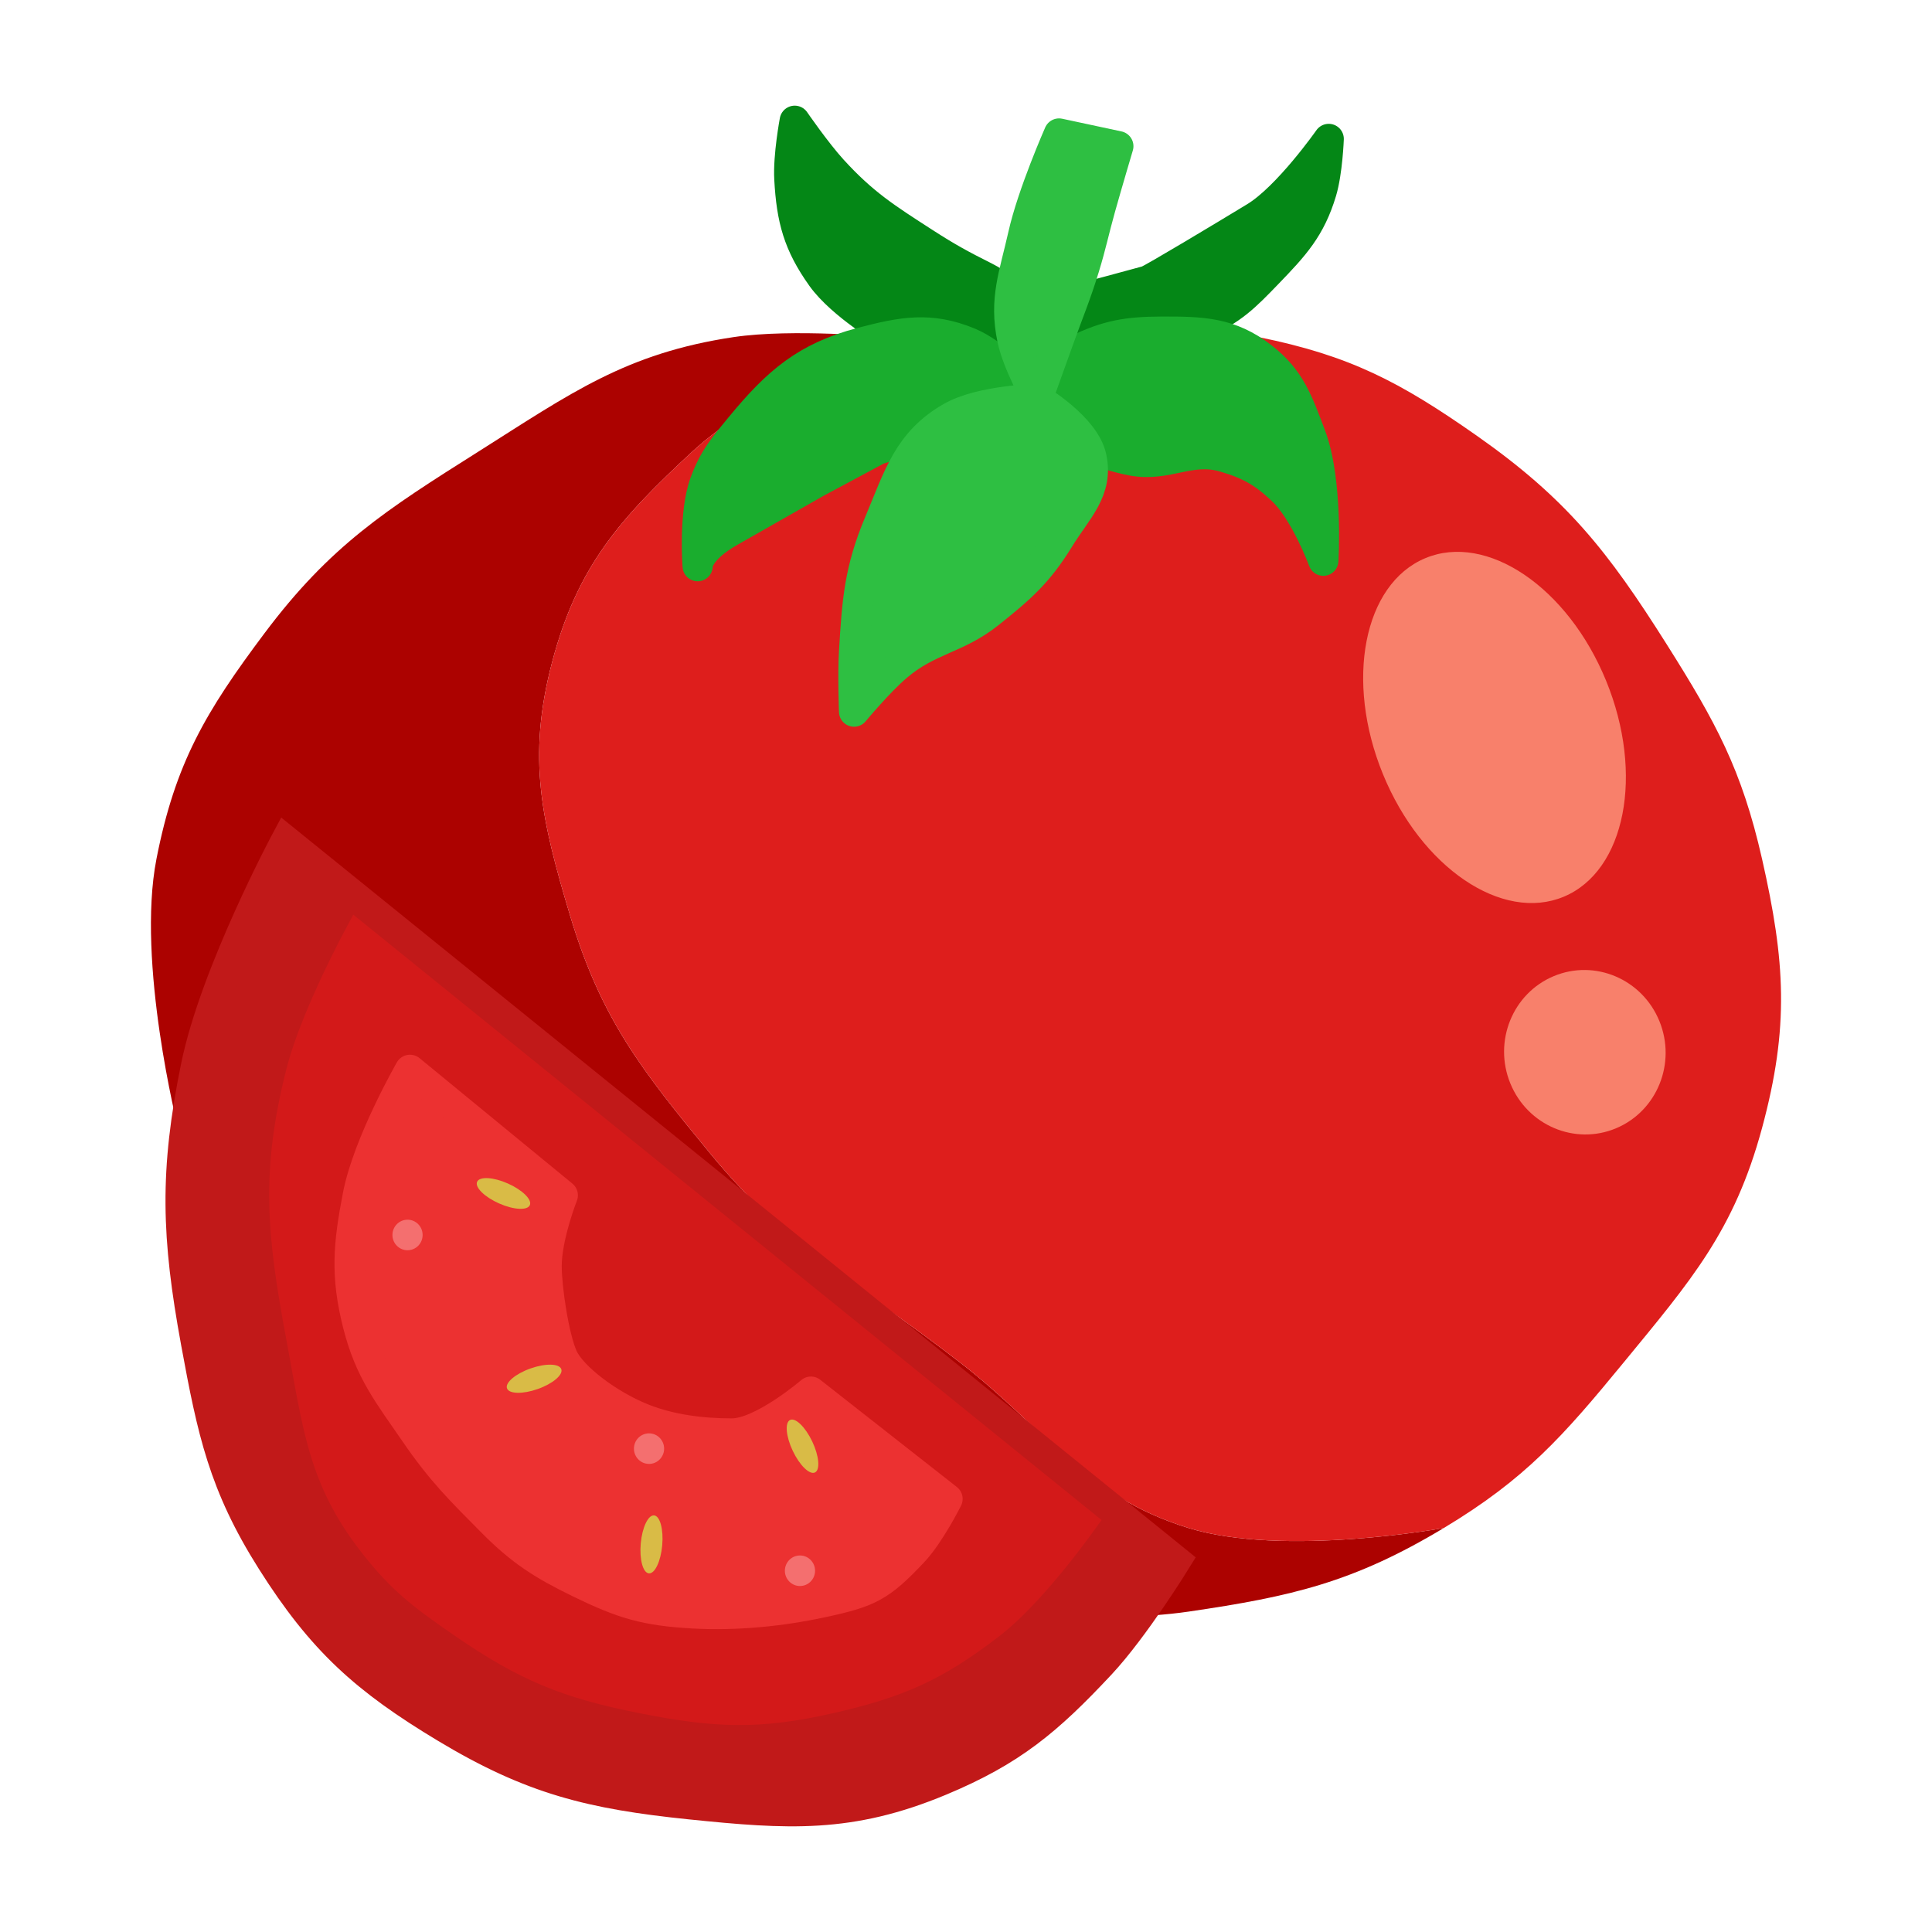
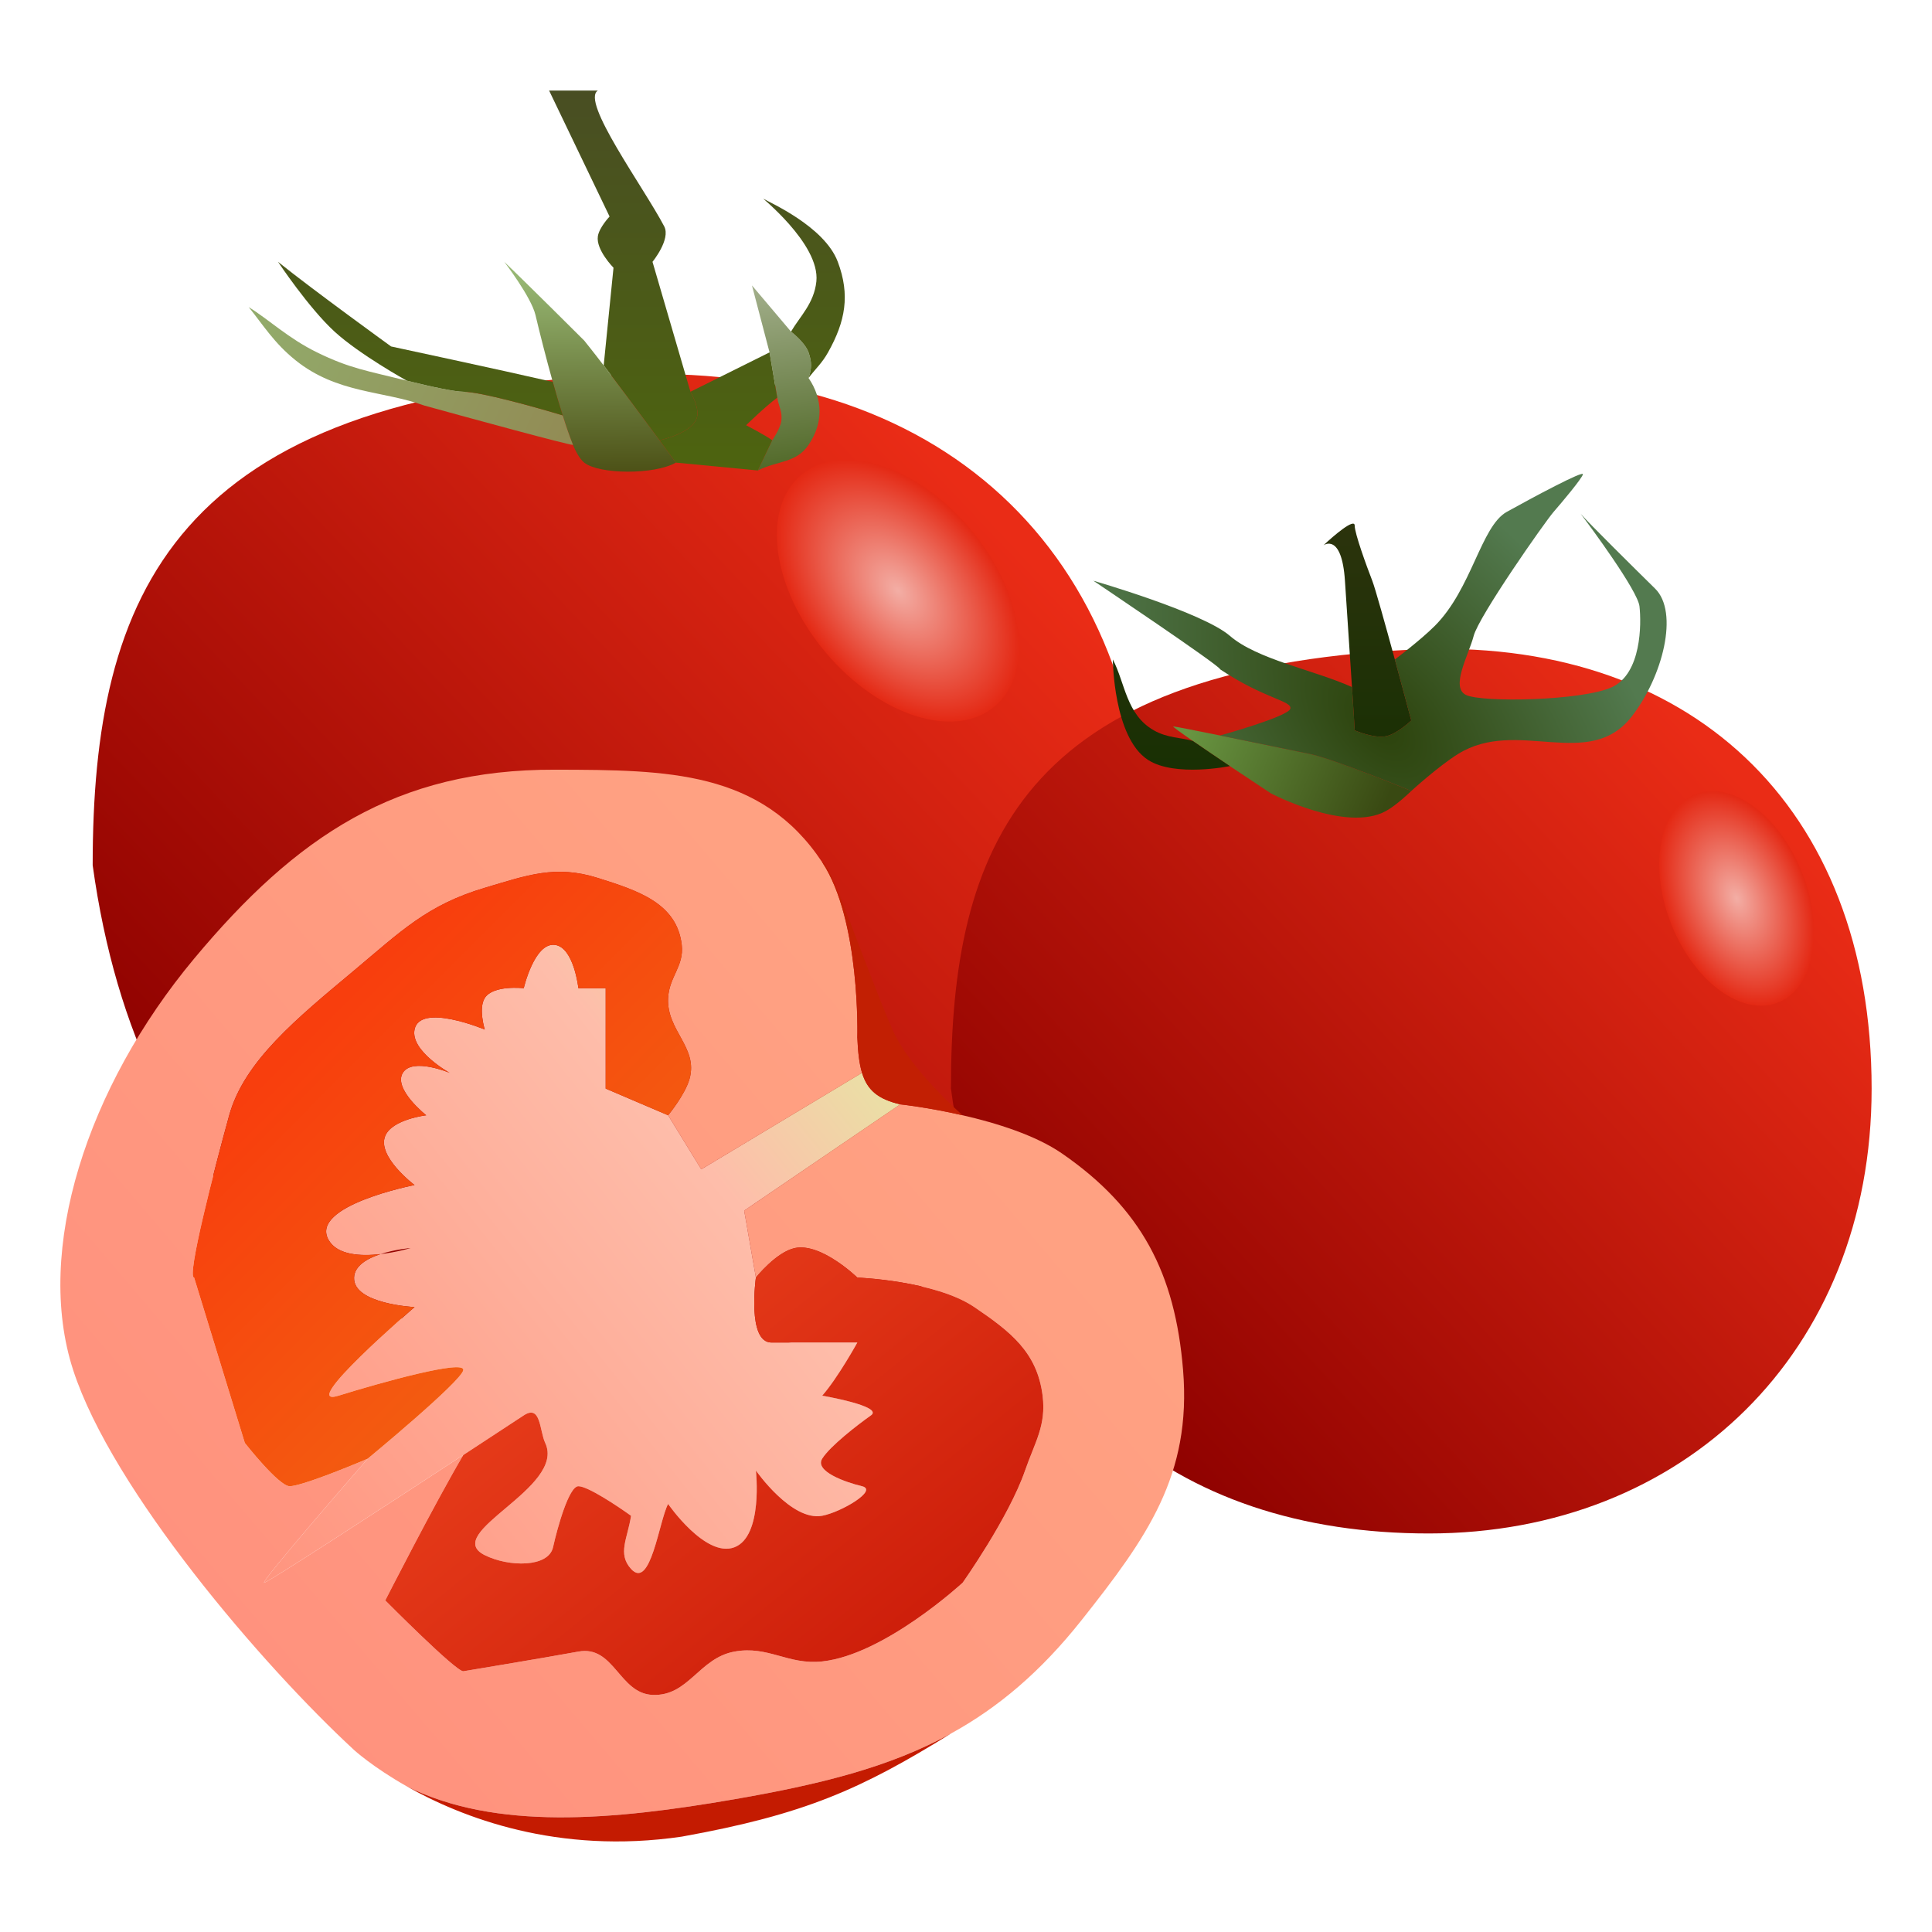
<svg xmlns="http://www.w3.org/2000/svg" width="64" height="64" viewBox="0 0 64 64" fill="none">
-   <path d="M29.364 11.167C29.364 11.167 26.257 10.875 24.302 11.167C20.727 11.702 18.909 13.026 15.844 14.962C12.777 16.898 10.94 18.07 8.756 20.985C6.821 23.567 5.804 25.274 5.183 28.453C4.513 31.879 5.898 37.367 5.898 37.367L11.079 46.1L23.885 52.725L31.806 53.387C31.806 53.387 36.447 53.816 39.37 53.387C42.806 52.884 44.843 52.411 47.828 50.617C47.828 50.617 42.53 51.59 39.37 50.617C35.894 49.547 34.69 47.372 31.806 45.136C28.476 42.555 26.211 41.472 23.527 38.21C21.26 35.453 19.909 33.752 18.882 30.32C17.943 27.183 17.454 25.116 18.286 21.948C19.12 18.77 20.532 17.18 22.932 14.962C25.078 12.977 29.364 11.167 29.364 11.167Z" fill="#AC0200" />
-   <path d="M47.828 50.617C50.531 48.992 51.774 47.583 53.784 45.136C56.016 42.418 57.448 40.775 58.37 37.367C59.278 34.009 59.139 31.846 58.37 28.453C57.697 25.487 56.832 23.911 55.213 21.346C53.256 18.245 51.89 16.515 48.9 14.419C46.366 12.645 44.715 11.779 41.693 11.167C39.002 10.623 34.665 11.167 34.665 11.167H29.364C29.364 11.167 25.078 12.977 22.932 14.962C20.532 17.18 19.12 18.77 18.286 21.948C17.454 25.116 17.943 27.183 18.882 30.32C19.909 33.752 21.26 35.453 23.527 38.21C26.211 41.472 28.476 42.555 31.806 45.136C34.69 47.372 35.894 49.547 39.37 50.617C42.53 51.59 47.828 50.617 47.828 50.617Z" fill="#DE1E1C" />
-   <path d="M36.452 55.134C37.583 53.924 38.953 51.701 38.953 51.701L37.166 50.255C37.166 50.255 35.184 53.228 33.414 54.592C31.461 56.098 30.093 56.699 27.696 57.242C25.177 57.813 23.619 57.744 21.085 57.242C18.465 56.723 16.978 56.112 14.772 54.592C13.383 53.635 12.592 53.039 11.556 51.701C9.727 49.341 9.547 47.419 8.995 44.474C8.336 40.961 8.122 38.783 8.995 35.319C9.599 32.921 11.556 29.537 11.556 29.537L9.471 27.851C9.471 27.851 7.123 32.239 6.493 35.319C5.777 38.82 5.848 40.958 6.493 44.474C7.033 47.414 7.403 49.181 8.995 51.701C10.668 54.351 12.099 55.635 14.772 57.242C17.617 58.953 19.578 59.433 22.872 59.772C26.103 60.103 28.149 60.24 31.151 58.989C33.508 58.006 34.7 57.008 36.452 55.134Z" fill="#C11919" />
-   <path d="M11.556 29.537C11.556 29.537 9.599 32.921 8.995 35.319C8.122 38.783 8.336 40.961 8.995 44.474C9.547 47.419 9.727 49.341 11.556 51.701C12.592 53.039 13.383 53.635 14.772 54.592C16.978 56.112 18.465 56.723 21.085 57.242C23.619 57.744 25.177 57.813 27.696 57.242C30.093 56.699 31.461 56.098 33.414 54.592C35.184 53.228 37.166 50.255 37.166 50.255L11.556 29.537Z" fill="#D31919" />
-   <path d="M11.556 29.537L9.471 27.851C9.471 27.851 7.123 32.239 6.493 35.319C5.777 38.82 5.848 40.958 6.493 44.474C7.033 47.414 7.403 49.181 8.995 51.701C10.668 54.351 12.099 55.635 14.772 57.242C17.617 58.953 19.578 59.433 22.872 59.772C26.103 60.103 28.149 60.24 31.151 58.989C33.508 58.006 34.7 57.008 36.452 55.134C37.583 53.924 38.953 51.701 38.953 51.701L37.166 50.255M11.556 29.537C11.556 29.537 9.599 32.921 8.995 35.319C8.122 38.783 8.336 40.961 8.995 44.474C9.547 47.419 9.727 49.341 11.556 51.701C12.592 53.039 13.383 53.635 14.772 54.592C16.978 56.112 18.465 56.723 21.085 57.242C23.619 57.744 25.177 57.813 27.696 57.242C30.093 56.699 31.461 56.098 33.414 54.592C35.184 53.228 37.166 50.255 37.166 50.255M11.556 29.537L37.166 50.255" stroke="#C11919" />
-   <path d="M18.644 39.595L13.581 35.439C13.581 35.439 12.189 37.867 11.854 39.595C11.536 41.234 11.445 42.253 11.854 43.871C12.246 45.421 12.857 46.172 13.76 47.485C14.625 48.744 15.246 49.354 16.321 50.436C17.267 51.388 17.977 51.837 19.18 52.424C20.635 53.134 21.378 53.36 22.991 53.448C24.385 53.523 25.855 53.38 27.22 53.086C28.787 52.749 29.155 52.575 30.258 51.4C30.813 50.808 31.389 49.653 31.389 49.653L26.863 46.1C26.863 46.1 25.255 47.485 24.242 47.485C23.23 47.485 22.22 47.354 21.324 47.003C20.169 46.55 18.941 45.618 18.644 44.955C18.346 44.293 18.108 42.667 18.108 41.944C18.108 40.955 18.644 39.595 18.644 39.595Z" fill="#EC3131" stroke="#EC3131" stroke-linejoin="round" />
-   <path d="M31.568 11.047L33.712 12.552L35.439 11.589L38.596 11.047C38.596 11.047 39.378 10.884 39.846 10.685C40.812 10.276 41.26 9.817 41.991 9.059C42.869 8.149 43.413 7.566 43.778 6.349C43.975 5.69 44.016 4.602 44.016 4.602C44.016 4.602 42.666 6.53 41.574 7.192C40.482 7.855 38.238 9.204 38 9.3C38 9.3 35.797 9.902 34.843 10.143C33.891 10.384 33.48 9.6 32.64 9.18C31.828 8.773 31.378 8.528 30.615 8.035C29.344 7.215 28.6 6.746 27.577 5.626C27.038 5.035 26.326 4 26.326 4C26.326 4 26.106 5.173 26.148 5.927C26.221 7.264 26.445 8.094 27.22 9.18C27.888 10.115 29.483 11.047 29.483 11.047H31.568Z" fill="#048716" stroke="#048716" stroke-linejoin="round" />
-   <path d="M32.104 11.348C32.965 11.704 34.01 12.793 34.01 12.793C34.01 12.793 34.956 11.94 35.677 11.589C36.684 11.098 37.359 10.99 38.477 10.986C39.819 10.982 40.746 11.005 41.812 11.83C42.75 12.556 42.996 13.305 43.42 14.419C43.999 15.942 43.837 18.575 43.837 18.575C43.837 18.575 43.24 16.95 42.467 16.226C41.841 15.64 41.381 15.383 40.561 15.142C39.421 14.807 38.693 15.469 37.524 15.263C37.001 15.171 36.213 14.901 36.213 14.901L35.261 13.697L34.01 12.793C34.01 12.793 33.251 13.132 32.759 13.335C32.159 13.583 31.764 13.597 31.21 13.938C30.773 14.207 30.734 14.901 30.198 14.781C29.662 14.661 29.066 14.901 29.066 14.901L27.041 15.986L24.182 17.612C23.066 18.247 23.11 18.756 23.11 18.756C23.11 18.756 22.973 17.003 23.349 15.986C23.649 15.173 23.99 14.784 24.54 14.118C25.751 12.651 26.701 11.829 28.53 11.348C29.881 10.993 30.812 10.813 32.104 11.348Z" fill="#1AAD2E" />
-   <path d="M34.01 12.793C34.01 12.793 32.965 11.704 32.104 11.348C30.812 10.813 29.881 10.993 28.53 11.348C26.701 11.829 25.751 12.651 24.54 14.118C23.99 14.784 23.649 15.173 23.349 15.986C22.973 17.003 23.11 18.756 23.11 18.756C23.11 18.756 23.066 18.247 24.182 17.612C25.299 16.977 25.925 16.62 27.041 15.986L29.066 14.901C29.066 14.901 29.662 14.661 30.198 14.781C30.734 14.901 30.773 14.207 31.21 13.938C31.764 13.597 32.159 13.583 32.759 13.335C33.251 13.132 34.01 12.793 34.01 12.793ZM34.01 12.793C34.01 12.793 34.956 11.94 35.677 11.589C36.684 11.098 37.359 10.99 38.477 10.986C39.819 10.982 40.746 11.005 41.812 11.83C42.75 12.556 42.996 13.305 43.42 14.419C43.999 15.942 43.837 18.575 43.837 18.575C43.837 18.575 43.24 16.95 42.467 16.226C41.841 15.64 41.381 15.383 40.561 15.142C39.421 14.807 38.693 15.469 37.524 15.263C37.001 15.171 36.213 14.901 36.213 14.901L35.261 13.697L34.01 12.793Z" stroke="#1AAD2E" stroke-linejoin="round" />
-   <path d="M34.367 13.215C34.367 13.215 32.501 13.25 31.508 13.817C30.082 14.633 29.767 15.785 29.126 17.311C28.467 18.877 28.394 19.888 28.292 21.587C28.245 22.361 28.292 23.574 28.292 23.574C28.292 23.574 29.104 22.593 29.721 22.069C30.766 21.181 31.686 21.175 32.759 20.322C33.794 19.499 34.388 18.983 35.082 17.853C35.676 16.884 36.398 16.255 36.154 15.142C35.933 14.135 34.367 13.215 34.367 13.215Z" fill="#2EBF42" />
-   <path d="M33.533 11.227C33.705 12.052 34.367 13.215 34.367 13.215C34.367 13.215 34.804 12.004 35.082 11.227C35.41 10.311 35.629 9.809 35.916 8.879C36.152 8.11 36.235 7.665 36.452 6.891C36.676 6.089 37.047 4.843 37.047 4.843L35.082 4.422C35.082 4.422 34.195 6.43 33.891 7.794C33.597 9.109 33.258 9.908 33.533 11.227Z" fill="#2EBF42" />
-   <path d="M34.367 13.215C34.367 13.215 32.501 13.25 31.508 13.817C30.082 14.633 29.767 15.785 29.126 17.311C28.467 18.877 28.394 19.888 28.292 21.587C28.245 22.361 28.292 23.574 28.292 23.574C28.292 23.574 29.104 22.593 29.721 22.069C30.766 21.181 31.686 21.175 32.759 20.322C33.794 19.499 34.388 18.983 35.082 17.853C35.676 16.884 36.398 16.255 36.154 15.142C35.933 14.135 34.367 13.215 34.367 13.215ZM34.367 13.215C34.367 13.215 33.705 12.052 33.533 11.227C33.258 9.908 33.597 9.109 33.891 7.794C34.195 6.43 35.082 4.422 35.082 4.422L37.047 4.843C37.047 4.843 36.676 6.089 36.452 6.891C36.235 7.665 36.152 8.11 35.916 8.879C35.629 9.809 35.41 10.311 35.082 11.227C34.804 12.004 34.367 13.215 34.367 13.215Z" stroke="#2EBF42" stroke-linejoin="round" />
-   <ellipse cx="0.955" cy="0.361" rx="0.955" ry="0.361" transform="matrix(0.914649 0.404249 -0.39674 0.917931 15.948 38.8177)" fill="#D9BB46" />
-   <ellipse cx="0.954" cy="0.361" rx="0.954" ry="0.361" transform="matrix(0.943158 -0.332345 0.325792 0.945441 16.6768 45.6483)" fill="#D9BB46" />
-   <ellipse cx="0.962" cy="0.358" rx="0.962" ry="0.358" transform="matrix(-0.428867 -0.903368 0.899597 -0.436722 26.675 48.933)" fill="#D9BB46" />
-   <ellipse cx="0.964" cy="0.357" rx="0.964" ry="0.357" transform="matrix(0.0895795 -0.99598 0.995797 0.0915857 21.1394 52.0871)" fill="#D9BB46" />
-   <ellipse cx="4.007" cy="6.058" rx="4.007" ry="6.058" transform="matrix(0.922355 -0.386343 0.379048 0.925377 43.5159 20.0397)" fill="#F8806B" />
-   <ellipse cx="2.676" cy="2.723" rx="2.676" ry="2.723" transform="matrix(0.922355 -0.386343 0.379048 0.925377 49 33.3706)" fill="#F8806B" />
-   <ellipse cx="13.5" cy="40.91" rx="0.5" ry="0.506" fill="#F46F6F" />
-   <ellipse cx="21.5" cy="47.988" rx="0.5" ry="0.506" fill="#F46F6F" />
-   <ellipse cx="26.5" cy="52.033" rx="0.5" ry="0.506" fill="#F46F6F" />
+   <path d="M37.963 28.663C37.963 38.424 30.817 45.125 21.182 45.125C11.547 45.125 4.623 39.881 3.07 28.663C3.07 19.692 5.732 13.137 20.517 12.419C31.014 11.909 37.963 18.174 37.963 28.663Z" fill="url(#paint0_linear_183_91)" />
+   <path d="M62 36.061C62 44.799 55.754 50.798 47.332 50.798C38.91 50.798 32.858 46.103 31.501 36.061C31.501 28.03 33.827 22.162 46.75 21.52C55.926 21.063 62 26.671 62 36.061Z" fill="url(#paint1_linear_183_91)" />
+   <path d="M28.4 34.366C28.4 34.366 28.51 30.484 27.236 28.562C25.219 25.517 22.082 25.508 18.458 25.497L18.384 25.497C13.125 25.482 9.817 27.697 6.43 31.757C2.887 36.004 1.131 41.408 2.424 45.386C3.716 49.364 8.692 55.167 11.729 57.971C11.729 57.971 12.34 58.532 13.466 59.17C16.409 60.645 20.295 60.3 24.329 59.602C27.149 59.113 29.457 58.549 31.501 57.426C33.061 56.569 34.467 55.388 35.83 53.668C37.993 50.938 39.476 48.869 39.191 45.386C38.928 42.181 37.813 40.03 35.184 38.213C34.299 37.601 32.991 37.197 31.889 36.945C30.744 36.682 29.821 36.583 29.821 36.583L24.652 40.104L25.04 42.321C25.04 42.321 25.714 41.473 26.332 41.343C27.205 41.16 28.4 42.321 28.4 42.321C28.4 42.321 30.981 42.421 32.277 43.299C33.471 44.109 34.359 44.793 34.538 46.234C34.661 47.221 34.282 47.773 33.957 48.712C33.412 50.283 31.889 52.429 31.889 52.429C31.889 52.429 29.303 54.816 27.236 55.037C26.1 55.159 25.453 54.506 24.329 54.711C23.151 54.926 22.81 56.197 21.615 56.146C20.508 56.098 20.344 54.494 19.16 54.711C17.975 54.928 15.347 55.363 15.347 55.363C15.089 55.363 12.762 53.016 12.762 53.016C12.762 53.016 14.399 49.805 15.347 48.199C12.492 50.067 8.921 52.387 8.756 52.429C8.55 52.481 12.181 48.321 12.181 48.321C11.47 48.625 9.958 49.233 9.596 49.233C9.234 49.233 8.11 47.799 8.11 47.799L6.43 42.321C6.172 42.321 7.098 38.737 7.593 36.945C8.089 35.152 9.834 33.733 11.729 32.149C13.265 30.864 14.144 29.978 16.058 29.41C17.467 28.991 18.404 28.641 19.806 29.084C21.126 29.501 22.425 29.914 22.584 31.301C22.665 32.007 22.167 32.352 22.132 33.062C22.078 34.141 23.132 34.694 22.843 35.735C22.696 36.264 22.132 36.945 22.132 36.945L23.23 38.735L28.556 35.539C28.462 35.234 28.42 34.85 28.4 34.366Z" fill="url(#paint2_linear_183_91)" />
+   <path d="M29.821 36.583C29.09 36.413 28.732 36.117 28.556 35.539L23.23 38.735L22.132 36.945L20.064 36.061V32.736H19.16C19.16 32.736 19.011 31.383 18.384 31.301C17.703 31.212 17.35 32.736 17.35 32.736C17.35 32.736 16.336 32.618 16.058 33.062C15.842 33.406 16.058 34.105 16.058 34.105C16.058 34.105 13.912 33.206 13.732 34.105C13.59 34.814 14.895 35.539 14.895 35.539C14.895 35.539 13.663 35.02 13.344 35.539C13.016 36.073 14.119 36.945 14.119 36.945C14.119 36.945 12.993 37.076 12.762 37.626C12.475 38.31 13.732 39.256 13.732 39.256C13.732 39.256 10.219 39.939 10.889 41.082C11.183 41.584 11.957 41.618 12.603 41.544C13.091 41.384 13.602 41.343 13.602 41.343C13.602 41.343 13.148 41.482 12.603 41.544C12.164 41.688 11.744 41.928 11.729 42.321C11.694 43.198 13.732 43.299 13.732 43.299C13.732 43.299 9.812 46.669 11.212 46.234C12.612 45.799 15.399 45.021 15.347 45.386C15.296 45.751 12.181 48.321 12.181 48.321C12.181 48.321 8.55 52.481 8.756 52.429C8.921 52.387 12.492 50.067 15.347 48.199C16.087 47.715 16.779 47.262 17.35 46.886C17.922 46.51 17.869 47.389 18.061 47.799C18.762 49.292 14.591 50.783 16.058 51.516C16.855 51.914 18.169 51.929 18.32 51.255C18.47 50.581 18.849 49.233 19.16 49.233C19.47 49.233 20.452 49.886 20.904 50.212C20.796 50.951 20.444 51.466 20.904 51.972C21.554 52.687 21.83 50.386 22.132 49.82C22.132 49.82 23.372 51.619 24.329 51.255C25.286 50.891 25.04 48.712 25.04 48.712C25.04 48.712 26.218 50.404 27.236 50.212C27.865 50.093 29.103 49.364 28.556 49.233C28.008 49.103 26.978 48.738 27.236 48.321C27.495 47.903 28.421 47.19 28.852 46.886C29.283 46.582 27.236 46.234 27.236 46.234C27.753 45.647 28.4 44.473 28.4 44.473H25.556C24.738 44.473 25.04 42.321 25.04 42.321L24.652 40.104L29.821 36.583Z" fill="url(#paint3_linear_183_91)" />
+   <path d="M18.061 47.799C17.869 47.389 17.922 46.51 17.35 46.886C16.779 47.262 16.087 47.715 15.347 48.199C14.399 49.805 12.762 53.016 12.762 53.016C12.762 53.016 15.089 55.363 15.347 55.363C15.347 55.363 17.975 54.928 19.16 54.711C20.344 54.494 20.508 56.098 21.615 56.146C22.81 56.197 23.151 54.926 24.329 54.711C25.453 54.506 26.1 55.159 27.236 55.037C29.303 54.816 31.889 52.429 31.889 52.429C31.889 52.429 33.412 50.283 33.957 48.712C34.282 47.773 34.661 47.221 34.538 46.234C34.359 44.793 33.471 44.109 32.277 43.299C30.981 42.421 28.4 42.321 28.4 42.321C28.4 42.321 27.205 41.16 26.332 41.343C25.714 41.473 25.04 42.321 25.04 42.321C25.04 42.321 24.738 44.473 25.556 44.473H28.4C28.4 44.473 27.753 45.647 27.236 46.234C27.236 46.234 29.283 46.582 28.852 46.886C28.421 47.19 27.495 47.903 27.236 48.321C26.978 48.738 28.008 49.103 28.556 49.233C29.103 49.364 27.865 50.093 27.236 50.212C26.218 50.404 25.04 48.712 25.04 48.712C25.04 48.712 25.286 50.891 24.329 51.255C23.372 51.619 22.132 49.82 22.132 49.82C21.83 50.386 21.554 52.687 20.904 51.972C20.444 51.466 20.796 50.951 20.904 50.212C20.452 49.886 19.47 49.233 19.16 49.233C18.849 49.233 18.47 50.581 18.32 51.255C18.169 51.929 16.855 51.914 16.058 51.516C14.591 50.783 18.762 49.292 18.061 47.799Z" fill="url(#paint4_linear_183_91)" />
+   <path d="M20.064 32.736V36.061L22.132 36.945C22.132 36.945 22.696 36.264 22.843 35.735C23.132 34.694 22.078 34.141 22.132 33.062C22.167 32.352 22.665 32.007 22.584 31.301C22.425 29.914 21.126 29.501 19.806 29.084C18.404 28.641 17.467 28.991 16.058 29.41C14.144 29.978 13.265 30.864 11.729 32.149C9.834 33.733 8.089 35.152 7.593 36.945C7.098 38.737 6.172 42.321 6.43 42.321L8.11 47.799C8.11 47.799 9.234 49.233 9.596 49.233C9.958 49.233 11.47 48.625 12.181 48.321C12.181 48.321 15.296 45.751 15.347 45.386C15.399 45.021 12.612 45.799 11.212 46.234C9.812 46.669 13.732 43.299 13.732 43.299C13.732 43.299 11.694 43.198 11.729 42.321C11.744 41.928 12.164 41.688 12.603 41.544C11.957 41.618 11.183 41.584 10.889 41.082C10.219 39.939 13.732 39.256 13.732 39.256C13.732 39.256 12.475 38.31 12.762 37.626C12.993 37.076 14.119 36.945 14.119 36.945C14.119 36.945 13.016 36.073 13.344 35.539C13.663 35.02 14.895 35.539 14.895 35.539C14.895 35.539 13.59 34.814 13.732 34.105C13.912 33.206 16.058 34.105 16.058 34.105C16.058 34.105 15.842 33.406 16.058 33.062C16.336 32.618 17.35 32.736 17.35 32.736C17.35 32.736 17.703 31.212 18.384 31.301C19.011 31.383 19.16 32.736 19.16 32.736H20.064Z" fill="url(#paint5_linear_183_91)" />
+   <path d="M31.501 57.426C29.457 58.549 27.149 59.113 24.329 59.602C20.295 60.3 16.409 60.645 13.466 59.17C15.291 60.205 18.468 61.446 22.584 60.841C26.671 60.104 28.532 59.265 31.501 57.426Z" fill="#C41B01" />
+   <path d="M27.236 28.562C28.51 30.484 28.4 34.366 28.4 34.366C28.42 34.85 28.462 35.234 28.556 35.539C28.732 36.117 29.09 36.413 29.821 36.583C29.821 36.583 30.744 36.682 31.889 36.945C31.889 36.945 30.135 35.423 29.563 34.105C28.668 32.044 27.485 28.5 27.236 28.562Z" fill="#C21F03" />
+   <path d="M21.615 8.673C21.615 8.673 22.226 7.927 22.003 7.499C21.317 6.192 19.228 3.351 19.805 3H18.19L20.193 7.173C20.193 7.173 19.851 7.532 19.805 7.825C19.736 8.276 20.323 8.869 20.323 8.869L19.998 12.106C20.527 12.803 21.257 13.787 21.846 14.585C21.846 14.585 23.023 14.345 23.101 13.76C23.143 13.444 22.872 12.977 22.872 12.977L21.615 8.673Z" fill="url(#paint6_linear_183_91)" />
+   <path d="M19.353 11.282C19.353 11.282 17.436 9.369 16.704 8.673C16.704 8.673 17.595 9.834 17.738 10.434C17.88 11.034 18.088 11.854 18.311 12.651C18.418 13.035 18.529 13.413 18.639 13.76C18.757 14.135 18.874 14.473 18.981 14.738C19.128 15.099 19.278 15.265 19.353 15.325C19.848 15.716 21.665 15.734 22.39 15.325C22.235 15.113 22.049 14.86 21.846 14.585C21.257 13.787 20.527 12.803 19.998 12.106C19.697 11.71 19.353 11.282 19.353 11.282Z" fill="url(#paint7_linear_183_91)" />
+   <path d="M14.055 13.434C15.627 13.868 18.814 14.738 18.981 14.738C18.874 14.473 18.757 14.135 18.639 13.76C17.778 13.499 15.916 12.977 15.347 12.977C15.07 12.977 14.311 12.818 13.473 12.609C12.163 12.282 11.595 12.209 10.501 11.673C9.55 11.207 8.907 10.586 8.239 10.173C8.713 10.76 9.077 11.361 9.79 11.934C11.17 13.042 12.676 12.934 14.055 13.434Z" fill="url(#paint8_linear_183_91)" />
+   <path d="M15.347 12.977C15.916 12.977 17.778 13.499 18.639 13.76C18.529 13.413 18.418 13.035 18.311 12.651C16.612 12.26 12.956 11.477 12.956 11.477C12.956 11.477 10.372 9.608 9.209 8.673C9.209 8.673 10.226 10.201 11.082 10.985C11.916 11.748 13.473 12.609 13.473 12.609C14.311 12.818 15.07 12.977 15.347 12.977Z" fill="url(#paint9_linear_183_91)" />
+   <path d="M24.91 9.456L25.492 11.673L25.747 13.173C25.799 13.478 25.928 13.649 25.88 13.955C25.837 14.225 25.58 14.585 25.58 14.585L25.104 15.585C25.76 15.254 26.369 15.348 26.784 14.738C27.27 14.024 27.27 13.234 26.784 12.521C26.894 12.209 26.894 11.985 26.784 11.673C26.667 11.34 26.203 10.985 26.203 10.985L24.91 9.456Z" fill="url(#paint10_linear_183_91)" />
+   <path d="M26.203 10.985C26.203 10.985 26.667 11.34 26.784 11.673C26.894 11.985 26.894 12.209 26.784 12.521C27.036 12.19 27.226 12.036 27.43 11.673C28.005 10.647 28.167 9.775 27.753 8.673C27.309 7.49 25.453 6.691 25.298 6.587C25.104 6.456 27.175 8.061 27.043 9.325C26.966 10.049 26.504 10.475 26.203 10.985Z" fill="url(#paint11_linear_183_91)" />
+   <path d="M22.872 12.977C22.872 12.977 23.143 13.444 23.101 13.76C23.023 14.345 21.846 14.585 21.846 14.585C22.049 14.86 22.235 15.113 22.39 15.325L25.104 15.585L25.58 14.585C25.357 14.419 24.716 14.086 24.716 14.086C24.716 14.086 25.338 13.477 25.747 13.173L25.492 11.673L22.872 12.977Z" fill="url(#paint12_linear_183_91)" />
+   <path d="M43.842 18.063C43.842 18.063 44.446 17.629 44.553 19.237C44.616 20.171 44.715 21.657 44.786 22.759C44.838 23.554 44.876 24.149 44.876 24.193C44.876 24.193 45.507 24.469 45.91 24.389C46.288 24.313 46.75 23.867 46.75 23.867C46.75 23.867 46.493 22.9 46.206 21.846C45.899 20.72 45.558 19.495 45.458 19.237C45.264 18.737 44.876 17.672 44.876 17.411C44.876 17.151 44.187 17.737 43.842 18.063Z" fill="url(#paint13_linear_183_91)" />
+   <path d="M42.098 26.28C42.098 26.28 44.586 27.591 45.91 26.867C46.277 26.666 46.75 26.202 46.75 26.202C46.75 26.202 44.175 25.139 43.39 24.976C42.605 24.812 41.391 24.562 40.418 24.364C39.576 24.194 38.915 24.063 38.867 24.063C38.829 24.063 39.1 24.259 39.513 24.545C39.856 24.782 40.296 25.08 40.741 25.378C41.23 25.706 41.725 26.034 42.098 26.28Z" fill="url(#paint14_linear_183_91)" />
+   <path d="M45.91 24.389C45.507 24.469 44.876 24.193 44.876 24.193C44.876 24.149 44.838 23.554 44.786 22.759C43.524 22.193 41.646 21.846 40.741 21.063C39.836 20.28 36.218 19.237 36.218 19.237C36.218 19.237 40.447 22.075 40.418 22.172C41.883 23.15 42.809 23.215 42.744 23.476C42.679 23.737 40.418 24.364 40.418 24.364C41.391 24.562 42.605 24.812 43.39 24.976C44.175 25.139 46.75 26.202 46.75 26.202C46.75 26.202 47.646 25.383 48.301 24.976C50.256 23.76 52.633 25.559 54.052 23.737C55.082 22.413 55.624 20.28 54.827 19.498C54.094 18.778 52.665 17.363 52.36 17.019C52.68 17.436 54.254 19.571 54.31 20.085C54.375 20.672 54.375 22.302 53.406 22.759C52.436 23.215 49.076 23.28 48.559 23.019C48.042 22.759 48.646 21.715 48.818 21.063C48.99 20.411 51.166 17.303 51.467 16.955C51.769 16.607 52.385 15.872 52.436 15.716C52.488 15.559 50.778 16.477 49.916 16.955C49.055 17.433 48.76 19.505 47.526 20.737C47.049 21.213 46.206 21.846 46.206 21.846C46.493 22.9 46.75 23.867 46.75 23.867C46.75 23.867 46.288 24.313 45.91 24.389Z" fill="url(#paint15_radial_183_91)" />
+   <path d="M38.027 25.171C38.92 25.752 40.741 25.378 40.741 25.378C40.296 25.08 39.856 24.782 39.513 24.545C39.126 24.428 38.675 24.453 38.221 24.193C37.306 23.669 37.273 22.628 36.864 21.846C36.864 21.846 36.88 24.425 38.027 25.171Z" fill="url(#paint16_linear_183_91)" />
+   <ellipse cx="2.329" cy="3.712" rx="2.329" ry="3.712" transform="matrix(0.92515 -0.379601 0.373693 0.927553 53.9873 27.2004)" fill="url(#paint17_radial_183_91)" />
+   <ellipse cx="3.151" cy="4.996" rx="3.151" ry="4.996" transform="matrix(0.758442 -0.65174 0.644871 0.764292 24.1348 17.8015)" fill="url(#paint18_radial_183_91)" />
+   <defs>
+     <linearGradient id="paint0_linear_183_91" x1="32.493" y1="16.717" x2="8.287" y2="39.654" gradientUnits="userSpaceOnUse">
+       <stop stop-color="#EA2C16" />
+       <stop offset="1" stop-color="#8F0200" />
+     </linearGradient>
+     <linearGradient id="paint1_linear_183_91" x1="57.218" y1="25.367" x2="35.583" y2="45.385" gradientUnits="userSpaceOnUse">
+       <stop stop-color="#EA2C16" />
+       <stop offset="1" stop-color="#8F0200" />
+     </linearGradient>
+     <linearGradient id="paint2_linear_183_91" x1="30.273" y1="34.822" x2="7.613" y2="54.115" gradientUnits="userSpaceOnUse">
+       <stop stop-color="#FFA182" />
+       <stop offset="1" stop-color="#FF927E" />
+     </linearGradient>
+     <linearGradient id="paint3_linear_183_91" x1="30.273" y1="34.822" x2="7.951" y2="52.621" gradientUnits="userSpaceOnUse">
+       <stop stop-color="#E5E8A4" />
+       <stop offset="0.271" stop-color="#FEBDAA" />
+       <stop offset="1" stop-color="#FF937D" />
+     </linearGradient>
+     <linearGradient id="paint4_linear_183_91" x1="21.227" y1="43.299" x2="29.786" y2="53.852" gradientUnits="userSpaceOnUse">
+       <stop stop-color="#E53A19" />
+       <stop offset="1" stop-color="#CE1F0B" />
+     </linearGradient>
+     <linearGradient id="paint5_linear_183_91" x1="11.341" y1="33.062" x2="21.514" y2="43.206" gradientUnits="userSpaceOnUse">
+       <stop stop-color="#F83E0D" />
+       <stop offset="1" stop-color="#F26211" />
+     </linearGradient>
+     <linearGradient id="paint6_linear_183_91" x1="18.112" y1="3" x2="18.112" y2="15.625" gradientUnits="userSpaceOnUse">
+       <stop stop-color="#494E23" />
+       <stop offset="1" stop-color="#4D640F" />
+     </linearGradient>
+     <linearGradient id="paint7_linear_183_91" x1="18.061" y1="9.26" x2="18.113" y2="15.625" gradientUnits="userSpaceOnUse">
+       <stop stop-color="#96B672" />
+       <stop offset="1" stop-color="#4D5217" />
+     </linearGradient>
+     <linearGradient id="paint8_linear_183_91" x1="8.239" y1="10.76" x2="18.146" y2="15.553" gradientUnits="userSpaceOnUse">
+       <stop stop-color="#92AB6B" />
+       <stop offset="1" stop-color="#928C55" />
+     </linearGradient>
+     <linearGradient id="paint9_linear_183_91" x1="18.112" y1="3" x2="18.112" y2="15.625" gradientUnits="userSpaceOnUse">
+       <stop stop-color="#494E23" />
+       <stop offset="1" stop-color="#4D640F" />
+     </linearGradient>
+     <linearGradient id="paint10_linear_183_91" x1="25.233" y1="9.717" x2="26.088" y2="16.17" gradientUnits="userSpaceOnUse">
+       <stop stop-color="#9FAC87" />
+       <stop offset="1" stop-color="#49621E" />
+     </linearGradient>
+     <linearGradient id="paint11_linear_183_91" x1="18.112" y1="3" x2="18.112" y2="15.625" gradientUnits="userSpaceOnUse">
+       <stop stop-color="#494E23" />
+       <stop offset="1" stop-color="#4D640F" />
+     </linearGradient>
+     <linearGradient id="paint12_linear_183_91" x1="18.112" y1="3" x2="18.112" y2="15.625" gradientUnits="userSpaceOnUse">
+       <stop stop-color="#494E23" />
+       <stop offset="1" stop-color="#4D640F" />
+     </linearGradient>
+     <linearGradient id="paint13_linear_183_91" x1="45.714" y1="15.698" x2="45.714" y2="27.085" gradientUnits="userSpaceOnUse">
+       <stop stop-color="#2F340E" />
+       <stop offset="1" stop-color="#152F02" />
+     </linearGradient>
+     <linearGradient id="paint14_linear_183_91" x1="39.384" y1="24.323" x2="45.732" y2="27.043" gradientUnits="userSpaceOnUse">
+       <stop stop-color="#689441" />
+       <stop offset="1" stop-color="#394912" />
+     </linearGradient>
+     <radialGradient id="paint15_radial_183_91" cx="0" cy="0" r="1" gradientUnits="userSpaceOnUse" gradientTransform="translate(45.7163 23.9975) rotate(-42.468) scale(7.53332 12.6906)">
+       <stop stop-color="#2C420B" />
+       <stop offset="1" stop-color="#537A4F" />
+     </radialGradient>
+     <linearGradient id="paint16_linear_183_91" x1="45.714" y1="15.698" x2="45.714" y2="27.085" gradientUnits="userSpaceOnUse">
+       <stop stop-color="#2F340E" />
+       <stop offset="1" stop-color="#152F02" />
+     </linearGradient>
+     <radialGradient id="paint17_radial_183_91" cx="0" cy="0" r="1" gradientUnits="userSpaceOnUse" gradientTransform="translate(2.32922 3.71216) rotate(90) scale(3.71216 2.32922)">
+       <stop stop-color="#F3AEA5" />
+       <stop offset="1" stop-color="#E42914" />
+     </radialGradient>
+     <radialGradient id="paint18_radial_183_91" cx="0" cy="0" r="1" gradientUnits="userSpaceOnUse" gradientTransform="translate(3.15088 4.99616) rotate(90) scale(4.99616 3.15088)">
+       <stop stop-color="#F3AEA5" />
+       <stop offset="1" stop-color="#E42914" />
+     </radialGradient>
+   </defs>
</svg>
